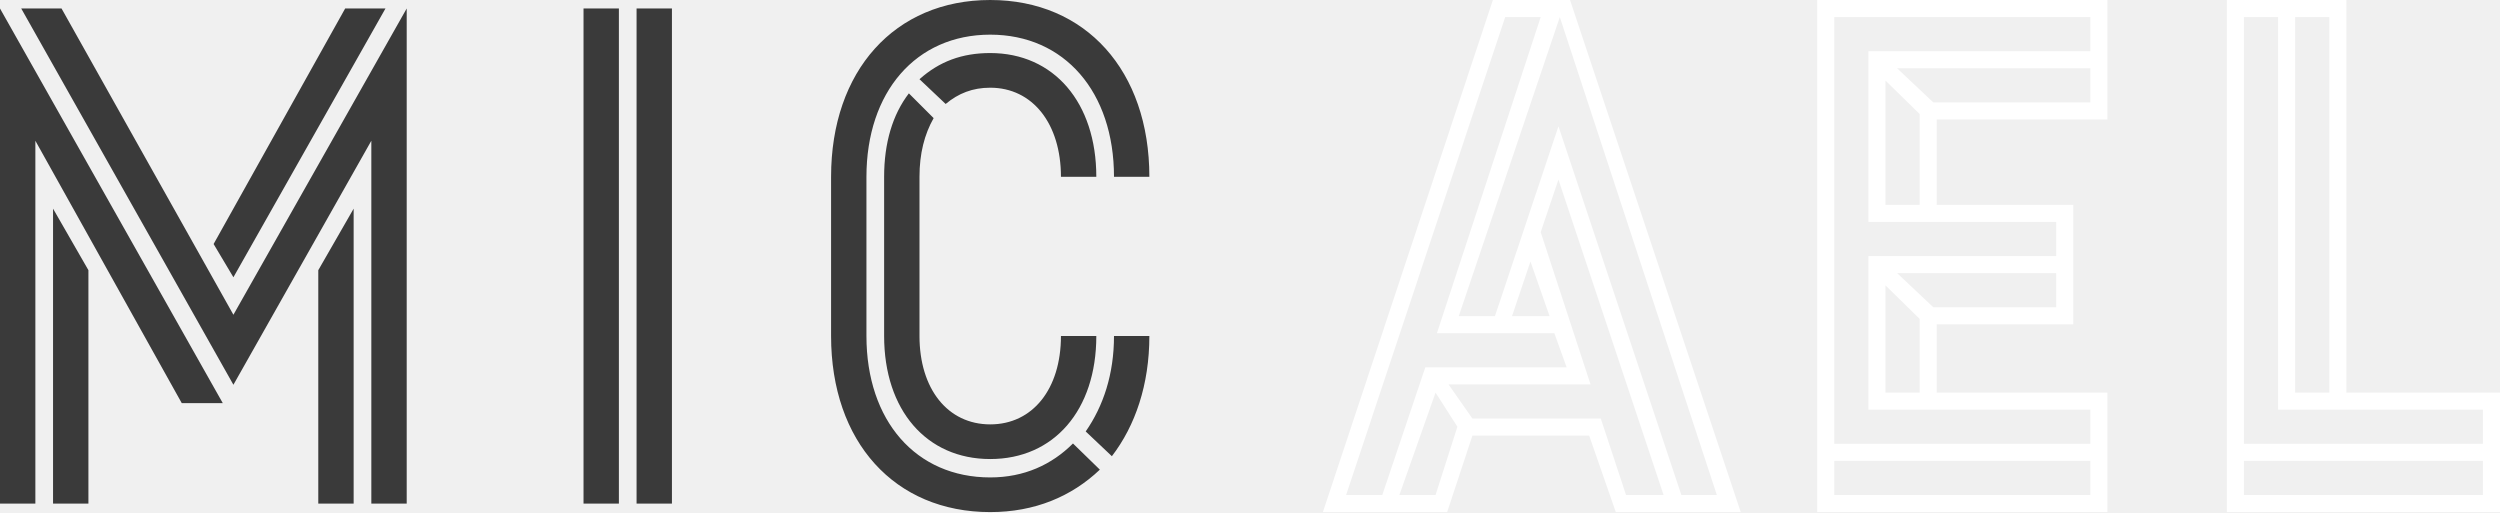
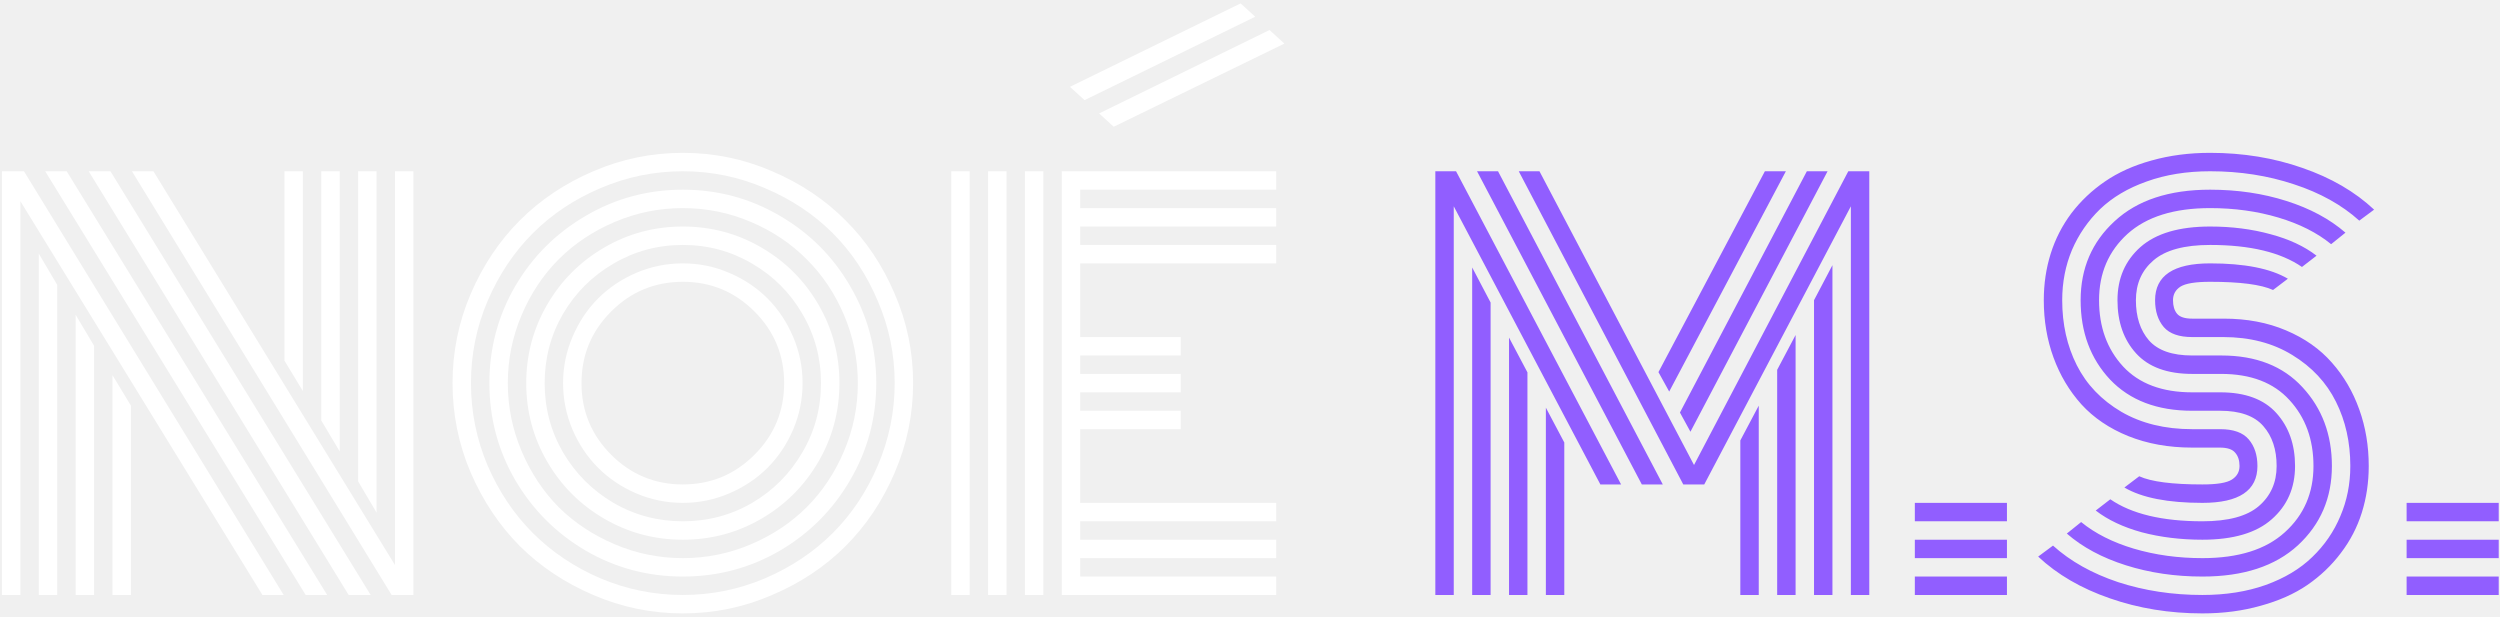
- <svg xmlns="http://www.w3.org/2000/svg" width="175.752" height="36" viewBox="0 0 175.752 36" class="css-1j8o68f" version="1.1" id="svg9">
-   <defs id="SvgjsDefs3689" />
-   <g id="SvgjsG3690" featurekey="nameLeftFeature-0" transform="matrix(2.486188,0,0,2.486188,-6.21547,-13.07735)" fill="#3a3a3a">
-     <path d="M7.64 16.66 l-4.14 -7.42 l0 10.26 l-1 0 l0 -14 l6.3 11.16 l-1.16 0 z M14 19.5 l-1 0 l0 -10.26 l-3.9 6.9 l-6 -10.64 l1.14 0 l4.86 8.66 l4.9 -8.66 l0 14 z M12.26 5.5 l1.14 0 l-4.3 7.6 l-0.56 -0.94 z M5 19.5 l-1 0 l0 -8.34 l1 1.74 l0 6.6 z M11.5 19.5 l0 -6.6 l1 -1.74 l0 8.34 l-1 0 z M19 5.5 l1 0 l0 14 l-1 0 l0 -14 z M20.5 5.5 l1 0 l0 14 l-1 0 l0 -14 z M26 10.26 c0 -3 1.8 -5 4.5 -5 s4.5 2 4.5 5 l-1 0 c0 -2.4 -1.4 -4.02 -3.5 -4.02 s-3.5 1.62 -3.5 4.02 l0 4.5 c0 2.4 1.4 4 3.5 4 c0.96 0 1.74 -0.36 2.34 -0.96 l0.76 0.74 c-0.8 0.76 -1.84 1.2 -3.1 1.2 c-2.7 0 -4.5 -1.98 -4.5 -4.98 l0 -4.5 z M30.5 7.74 c-0.5 0 -0.9 0.16 -1.26 0.46 l-0.74 -0.7 c0.56 -0.5 1.2 -0.74 2 -0.74 c1.8 0 3 1.4 3 3.5 l-1 0 c0 -1.5 -0.8 -2.52 -2 -2.52 z M30.5 17.26 c1.2 0 2 -1 2 -2.5 l1 0 c0 2.1 -1.2 3.48 -3 3.48 s-3 -1.38 -3 -3.48 l0 -4.5 c0 -0.96 0.24 -1.76 0.7 -2.36 l0.7 0.7 c-0.26 0.46 -0.4 1 -0.4 1.66 l0 4.5 c0 1.5 0.8 2.5 2 2.5 z M35 14.76 c0 1.38 -0.4 2.54 -1.06 3.4 l-0.74 -0.7 c0.5 -0.72 0.8 -1.62 0.8 -2.7 l1 0 z" id="path3" />
-   </g>
-   <g id="SvgjsG3691" featurekey="nameRightFeature-0" transform="matrix(2.4,0,0,2.4,92.376,-12)" fill="#ffffff">
-     <path d="M4.64 17.76 l-0.74 2.24 l-3.64 0 l4.98 -15 l2.26 0 l5 15 l-3.66 0 l-0.78 -2.24 l-3.42 0 z M3.6 14.76 l3.04 -9.26 l-1.04 0 l-4.66 14 l1.06 0 l1.26 -3.74 l4.14 0 l-0.36 -1 l-3.44 0 z M7.16 8.7 l3.6 10.8 l1.04 0 l-4.6 -14 l-2.96 8.76 l1.06 0 z M3.94 16.26 l0.7 1 l3.76 0 l0.74 2.24 l1.1 0 l-3.08 -9.24 l-0.52 1.54 l1.46 4.46 l-4.16 0 z M6.34 12.66 l-0.54 1.6 l1.1 0 z M4.2 17.5 l-0.64 -1 l-1.06 3 l1.06 0 z M18.24 14.5 l0 2 l5 0 l0 3.5 l-8.5 0 l0 -15 l8.5 0 l0 3.5 l-5 0 l0 2.5 l4 0 l0 3.5 l-4 0 z M15.24 5.5 l0 12.5 l7.5 0 l0 -1 l-6.5 0 l0 -4.5 l5.5 0 l0 -1 l-5.5 0 l0 -5 l6.5 0 l0 -1 l-7.5 0 z M22.74 7 l-5.66 0 l1.06 1 l4.6 0 l0 -1 z M16.74 11 l1 0 l0 -2.66 l-1 -0.98 l0 3.64 z M21.74 13 l-4.66 0 l1.06 1 l3.6 0 l0 -1 z M16.74 16.5 l1 0 l0 -2.16 l-1 -0.98 l0 3.14 z M22.74 18.5 l-7.5 0 l0 1 l7.5 0 l0 -1 z M30.24 5 l0 11.5 l4.5 0 l0 3.5 l-8 0 l0 -15 l3.5 0 z M27.24 18 l7 0 l0 -1 l-6 0 l0 -11.5 l-1 0 l0 12.5 z M28.74 16.5 l1 0 l0 -11 l-1 0 l0 11 z M34.24 18.5 l-7 0 l0 1 l7 0 l0 -1 z" id="path6" />
-   </g>
+ <svg xmlns="http://www.w3.org/2000/svg" width="458" height="113" viewBox="0 0 458 113" fill="none">
+   <path d="M55.484 71.641L52.109 66.062V31.375H55.484V71.641ZM62.234 82.703L58.859 77.031V31.375H62.234V82.703ZM68.984 93.906L65.609 88.188V31.375H68.984V93.906ZM20.609 68.734L23.984 74.312V109H20.609V68.734ZM13.859 57.672L17.234 63.344V109H13.859V57.672ZM7.109 46.469L10.484 52.188V109H7.109V46.469ZM8.281 31.375H12.219L59.938 109H56L8.281 31.375ZM16.25 31.375H20.234L67.906 109H63.875L16.25 31.375ZM24.172 31.375H28.109L72.359 103.516V31.375H75.734V109C75.734 109 74.406 109 71.75 109L24.172 31.375ZM3.734 36.859V109H0.359V31.375C0.359 31.375 1.703 31.375 4.391 31.375L51.969 109H48.078L3.734 36.859ZM111.969 57.062C108.344 60.688 106.531 65.062 106.531 70.188C106.531 75.312 108.344 79.688 111.969 83.312C115.594 86.938 119.969 88.75 125.094 88.75C130.219 88.75 134.594 86.938 138.219 83.312C141.844 79.688 143.656 75.312 143.656 70.188C143.656 65.062 141.844 60.688 138.219 57.062C134.594 53.438 130.219 51.625 125.094 51.625C119.969 51.625 115.594 53.438 111.969 57.062ZM104.891 78.719C103.734 76 103.156 73.156 103.156 70.188C103.156 67.219 103.734 64.391 104.891 61.703C106.047 58.984 107.609 56.641 109.578 54.672C111.547 52.703 113.875 51.141 116.562 49.984C119.281 48.828 122.125 48.25 125.094 48.25C128.062 48.25 130.891 48.828 133.578 49.984C136.297 51.141 138.641 52.703 140.609 54.672C142.578 56.641 144.141 58.984 145.297 61.703C146.453 64.391 147.031 67.219 147.031 70.188C147.031 73.156 146.453 76 145.297 78.719C144.141 81.406 142.578 83.734 140.609 85.703C138.641 87.672 136.297 89.234 133.578 90.391C130.891 91.547 128.062 92.125 125.094 92.125C122.125 92.125 119.281 91.547 116.562 90.391C113.875 89.234 111.547 87.672 109.578 85.703C107.609 83.734 106.047 81.406 104.891 78.719ZM103.156 57.484C100.906 61.359 99.781 65.594 99.781 70.188C99.781 74.781 100.906 79.016 103.156 82.891C105.438 86.766 108.516 89.844 112.391 92.125C116.266 94.375 120.5 95.5 125.094 95.5C129.688 95.5 133.922 94.375 137.797 92.125C141.672 89.844 144.734 86.766 146.984 82.891C149.266 79.016 150.406 74.781 150.406 70.188C150.406 65.594 149.266 61.359 146.984 57.484C144.734 53.609 141.672 50.547 137.797 48.297C133.922 46.016 129.688 44.875 125.094 44.875C120.5 44.875 116.266 46.016 112.391 48.297C108.516 50.547 105.438 53.609 103.156 57.484ZM100.25 84.578C97.688 80.172 96.406 75.375 96.406 70.188C96.406 65 97.688 60.203 100.25 55.797C102.812 51.391 106.297 47.906 110.703 45.344C115.109 42.781 119.906 41.5 125.094 41.5C130.281 41.5 135.078 42.781 139.484 45.344C143.891 47.906 147.375 51.391 149.938 55.797C152.5 60.203 153.781 65 153.781 70.188C153.781 75.375 152.5 80.172 149.938 84.578C147.375 88.984 143.891 92.469 139.484 95.031C135.078 97.594 130.281 98.875 125.094 98.875C119.906 98.875 115.109 97.594 110.703 95.031C106.297 92.469 102.812 88.984 100.25 84.578ZM95.562 57.719C93.875 61.688 93.031 65.844 93.031 70.188C93.031 74.531 93.875 78.688 95.562 82.656C97.25 86.625 99.516 90.047 102.359 92.922C105.234 95.766 108.656 98.031 112.625 99.719C116.594 101.406 120.75 102.25 125.094 102.25C129.438 102.25 133.594 101.406 137.562 99.719C141.531 98.031 144.938 95.766 147.781 92.922C150.656 90.047 152.938 86.625 154.625 82.656C156.312 78.688 157.156 74.531 157.156 70.188C157.156 65.844 156.312 61.688 154.625 57.719C152.938 53.75 150.656 50.344 147.781 47.5C144.938 44.625 141.531 42.344 137.562 40.656C133.594 38.969 129.438 38.125 125.094 38.125C120.75 38.125 116.594 38.969 112.625 40.656C108.656 42.344 105.234 44.625 102.359 47.5C99.516 50.344 97.25 53.75 95.562 57.719ZM94.391 87.953C91.234 82.516 89.656 76.594 89.656 70.188C89.656 63.781 91.234 57.859 94.391 52.422C97.578 46.984 101.891 42.688 107.328 39.531C112.766 36.344 118.688 34.75 125.094 34.75C131.5 34.75 137.422 36.344 142.859 39.531C148.297 42.688 152.594 46.984 155.75 52.422C158.938 57.859 160.531 63.781 160.531 70.188C160.531 76.594 158.938 82.516 155.75 87.953C152.594 93.391 148.297 97.703 142.859 100.891C137.422 104.047 131.5 105.625 125.094 105.625C118.688 105.625 112.766 104.047 107.328 100.891C101.891 97.703 97.578 93.391 94.391 87.953ZM89.328 55.141C87.297 59.922 86.281 64.938 86.281 70.188C86.281 75.438 87.297 80.469 89.328 85.281C91.391 90.062 94.156 94.188 97.625 97.656C101.094 101.125 105.219 103.891 110 105.953C114.812 107.984 119.844 109 125.094 109C130.344 109 135.359 107.984 140.141 105.953C144.953 103.891 149.094 101.125 152.562 97.656C156.031 94.188 158.781 90.062 160.812 85.281C162.875 80.469 163.906 75.438 163.906 70.188C163.906 64.938 162.875 59.922 160.812 55.141C158.781 50.328 156.031 46.188 152.562 42.719C149.094 39.25 144.953 36.5 140.141 34.469C135.359 32.406 130.344 31.375 125.094 31.375C119.844 31.375 114.812 32.406 110 34.469C105.219 36.5 101.094 39.25 97.625 42.719C94.156 46.188 91.391 50.328 89.328 55.141ZM86.234 86.594C84.016 81.375 82.906 75.906 82.906 70.188C82.906 64.469 84.016 59.016 86.234 53.828C88.484 48.609 91.484 44.125 95.234 40.375C99.016 36.594 103.5 33.594 108.688 31.375C113.906 29.125 119.375 28 125.094 28C130.812 28 136.266 29.125 141.453 31.375C146.672 33.594 151.156 36.594 154.906 40.375C158.688 44.125 161.688 48.609 163.906 53.828C166.156 59.016 167.281 64.469 167.281 70.188C167.281 75.906 166.156 81.375 163.906 86.594C161.688 91.781 158.688 96.266 154.906 100.047C151.156 103.797 146.672 106.781 141.453 109C136.266 111.25 130.812 112.375 125.094 112.375C119.375 112.375 113.906 111.25 108.688 109C103.5 106.781 99.016 103.797 95.234 100.047C91.484 96.266 88.484 91.781 86.234 86.594ZM198.688 18.344L196.016 15.906L227.281 0.625L229.953 3.062L198.688 18.344ZM204.031 23.219L201.359 20.781L232.578 5.5L235.297 7.984L204.031 23.219ZM191.141 109H187.766V31.375H191.141V109ZM184.391 109H181.016V31.375H184.391V109ZM177.641 109H174.266V31.375H177.641V109ZM197.891 92.125H233.797V95.5H197.891V98.875H233.797V102.25H197.891V105.625H233.797V109H194.516V31.375H233.797V34.75H197.891V38.125H233.797V41.5H197.891V44.875H233.797V48.25H197.891V61.75H216.312V65.125H197.891V68.5H216.312V71.875H197.891V75.25H216.312V78.625H197.891V92.125Z" fill="white" />
+   <path d="M318.828 80.688L322.203 74.312V109H318.828V80.688ZM325.578 67.75L328.953 61.375V109H325.578V67.75ZM332.328 55L335.703 48.578V109H332.328V55ZM309.688 79.094L307.766 75.578L331.016 31.375H334.812L309.688 79.094ZM305.797 71.734L303.828 68.172L323.328 31.375H327.172L305.797 71.734ZM283.203 74.688L286.578 81.062V109H283.203V74.688ZM276.453 61.844L279.828 68.219V109H276.453V61.844ZM269.703 49L273.078 55.422V109H269.703V49ZM296.984 88.75H293.188L266.328 37.797V109H262.953V31.375H266.75L296.984 88.75ZM304.625 88.75H300.781L270.594 31.375H274.438L304.625 88.75ZM339.078 37.797L312.219 88.75H308.375L278.234 31.375H282.031L310.344 85.188L338.609 31.375H342.453V109H339.078V37.797ZM350.797 95.5V92.125H367.672V95.5H350.797ZM350.797 102.25V98.875H367.672V102.25H350.797ZM350.797 109V105.625H367.672V109H350.797ZM407.281 61.75H401.609C399.203 61.75 397.469 61.141 396.406 59.922C395.344 58.672 394.812 57.031 394.812 55C394.812 50.5 398.172 48.25 404.891 48.25C411.203 48.25 415.953 49.188 419.141 51.062L416.422 53.125C414.234 52.125 410.391 51.625 404.891 51.625C402.203 51.625 400.391 51.922 399.453 52.516C398.547 53.109 398.094 53.938 398.094 55C398.094 56.062 398.344 56.891 398.844 57.484C399.344 58.078 400.266 58.375 401.609 58.375H407.422C411.641 58.375 415.438 59.094 418.812 60.531C422.219 61.969 425.016 63.938 427.203 66.438C429.391 68.906 431.062 71.766 432.219 75.016C433.375 78.234 433.953 81.688 433.953 85.375C433.953 88.375 433.531 91.219 432.688 93.906C431.844 96.594 430.562 99.062 428.844 101.312C427.156 103.562 425.109 105.516 422.703 107.172C420.328 108.797 417.484 110.062 414.172 110.969C410.891 111.906 407.328 112.375 403.484 112.375C397.453 112.375 391.797 111.453 386.516 109.609C381.266 107.797 376.891 105.25 373.391 101.969L376.109 99.953C379.297 102.828 383.281 105.062 388.062 106.656C392.875 108.219 398.016 109 403.484 109C407.766 109 411.625 108.391 415.062 107.172C418.531 105.922 421.375 104.219 423.594 102.062C425.844 99.906 427.562 97.406 428.75 94.562C429.969 91.719 430.578 88.656 430.578 85.375C430.578 81.031 429.703 77.109 427.953 73.609C426.203 70.078 423.531 67.219 419.938 65.031C416.375 62.844 412.156 61.75 407.281 61.75ZM401.609 65.125H406.953C413.297 65.125 418.25 67.062 421.812 70.938C425.406 74.812 427.203 79.625 427.203 85.375C427.203 91.219 425.125 96.062 420.969 99.906C416.812 103.719 410.984 105.625 403.484 105.625C398.484 105.625 393.812 104.938 389.469 103.562C385.125 102.188 381.516 100.25 378.641 97.75L381.266 95.641C383.828 97.734 387.047 99.359 390.922 100.516C394.828 101.672 399.016 102.25 403.484 102.25C410.078 102.25 415.109 100.672 418.578 97.516C422.078 94.359 423.828 90.312 423.828 85.375C423.828 80.5 422.359 76.469 419.422 73.281C416.516 70.094 412.344 68.5 406.906 68.5H401.609C397.047 68.5 393.625 67.25 391.344 64.75C389.062 62.25 387.922 59 387.922 55C387.922 51 389.328 47.75 392.141 45.25C394.984 42.75 399.234 41.5 404.891 41.5C408.859 41.5 412.547 41.969 415.953 42.906C419.359 43.812 422.172 45.125 424.391 46.844L421.719 48.906C417.812 46.219 412.203 44.875 404.891 44.875C400.172 44.875 396.719 45.812 394.531 47.688C392.375 49.531 391.297 51.969 391.297 55C391.297 58.062 392.094 60.516 393.688 62.359C395.312 64.203 397.953 65.125 401.609 65.125ZM401.609 71.875H406.766C411.328 71.875 414.75 73.141 417.031 75.672C419.312 78.203 420.453 81.438 420.453 85.375C420.453 89.375 419.031 92.625 416.188 95.125C413.375 97.625 409.141 98.875 403.484 98.875C399.516 98.875 395.812 98.422 392.375 97.516C388.969 96.578 386.156 95.25 383.938 93.531L386.609 91.469C390.516 94.156 396.141 95.5 403.484 95.5C408.203 95.5 411.641 94.578 413.797 92.734C415.984 90.859 417.078 88.406 417.078 85.375C417.078 82.344 416.266 79.906 414.641 78.062C413.016 76.188 410.375 75.25 406.719 75.25H401.609C395.203 75.25 390.188 73.344 386.562 69.531C382.969 65.688 381.172 60.844 381.172 55C381.172 49.156 383.25 44.328 387.406 40.516C391.562 36.672 397.391 34.75 404.891 34.75C409.891 34.75 414.547 35.438 418.859 36.812C423.203 38.188 426.812 40.125 429.688 42.625L427.062 44.734C424.5 42.641 421.281 41.016 417.406 39.859C413.531 38.703 409.359 38.125 404.891 38.125C398.297 38.125 393.25 39.703 389.75 42.859C386.281 46.016 384.547 50.062 384.547 55C384.547 59.906 386.016 63.953 388.953 67.141C391.891 70.297 396.109 71.875 401.609 71.875ZM401.609 78.625H406.766C409.172 78.625 410.906 79.25 411.969 80.5C413.031 81.75 413.562 83.375 413.562 85.375C413.562 89.875 410.203 92.125 403.484 92.125C397.141 92.125 392.375 91.188 389.188 89.312L391.906 87.25C394.094 88.25 397.953 88.75 403.484 88.75C406.172 88.75 407.969 88.453 408.875 87.859C409.812 87.266 410.281 86.438 410.281 85.375C410.281 84.344 410.016 83.531 409.484 82.938C408.984 82.312 408.047 82 406.672 82H401.609C397.297 82 393.391 81.297 389.891 79.891C386.422 78.484 383.562 76.547 381.312 74.078C379.094 71.609 377.391 68.75 376.203 65.5C375.016 62.25 374.422 58.75 374.422 55C374.422 52 374.844 49.156 375.688 46.469C376.531 43.781 377.797 41.312 379.484 39.062C381.203 36.812 383.25 34.875 385.625 33.25C388.031 31.594 390.875 30.312 394.156 29.406C397.469 28.469 401.047 28 404.891 28C410.922 28 416.562 28.922 421.812 30.766C427.062 32.578 431.438 35.125 434.938 38.406L432.219 40.422C429.031 37.547 425.047 35.328 420.266 33.766C415.484 32.172 410.359 31.375 404.891 31.375C400.609 31.375 396.734 32 393.266 33.25C389.828 34.469 386.984 36.156 384.734 38.312C382.516 40.469 380.797 42.969 379.578 45.812C378.391 48.656 377.797 51.719 377.797 55C377.797 59.406 378.688 63.375 380.469 66.906C382.25 70.438 384.969 73.281 388.625 75.438C392.281 77.562 396.609 78.625 401.609 78.625ZM440.891 95.5V92.125H457.766V95.5H440.891ZM440.891 102.25V98.875H457.766V102.25H440.891ZM440.891 109V105.625H457.766V109H440.891Z" fill="#915EFF" />
</svg>
